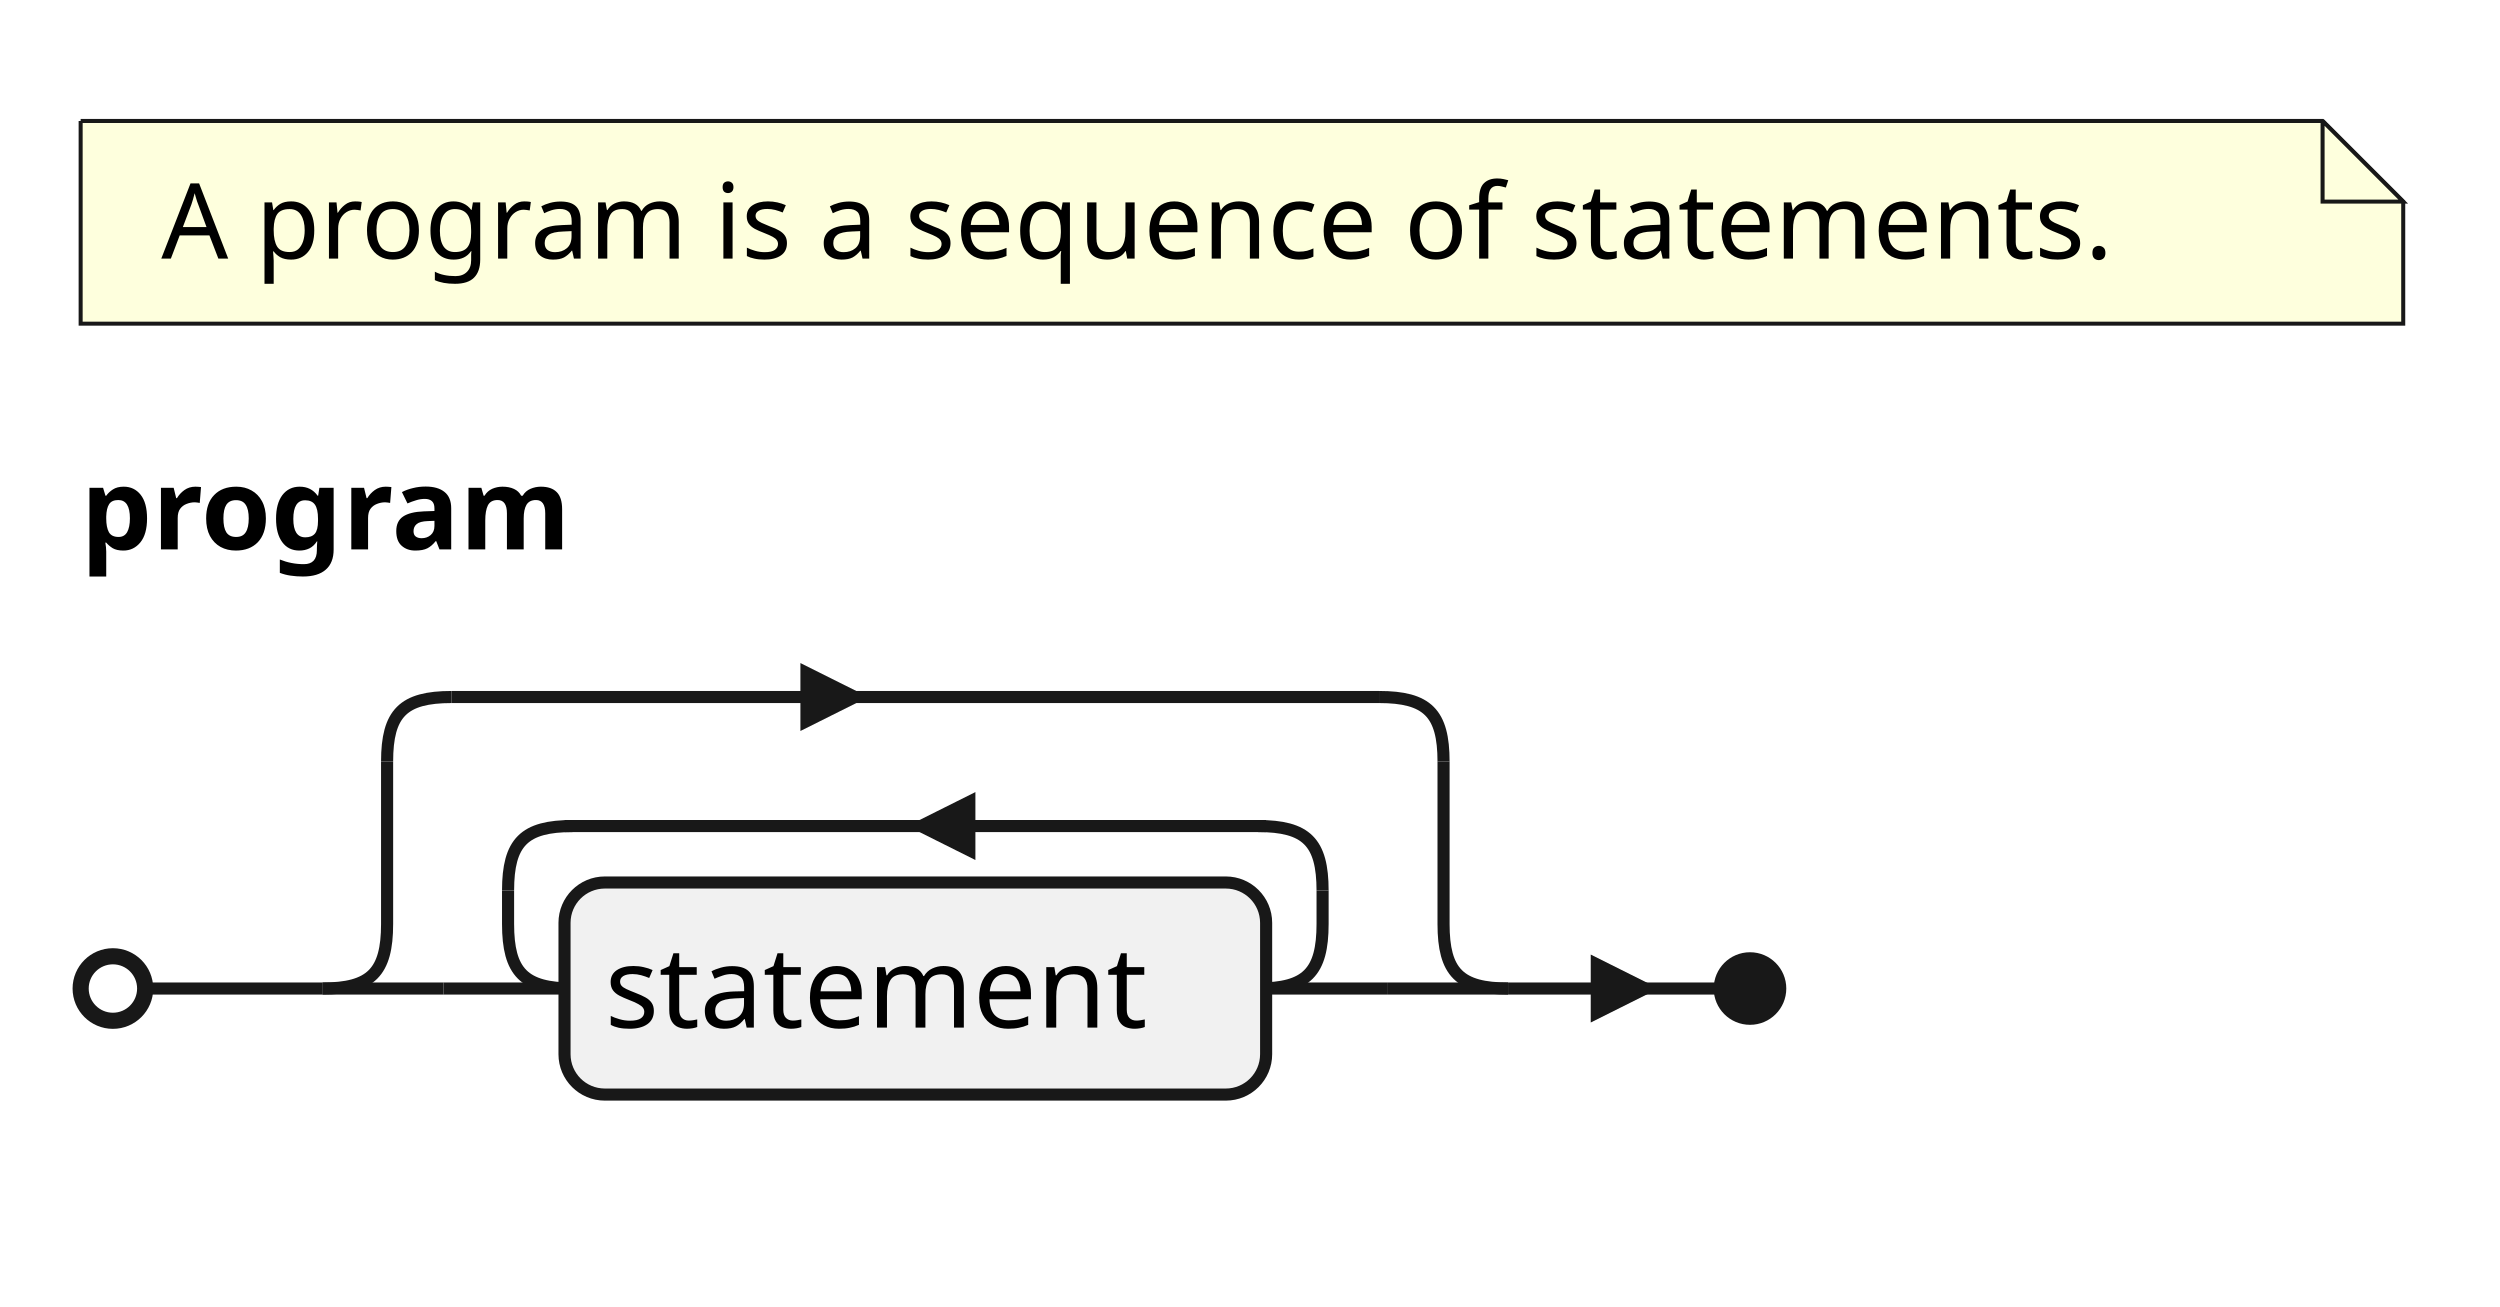
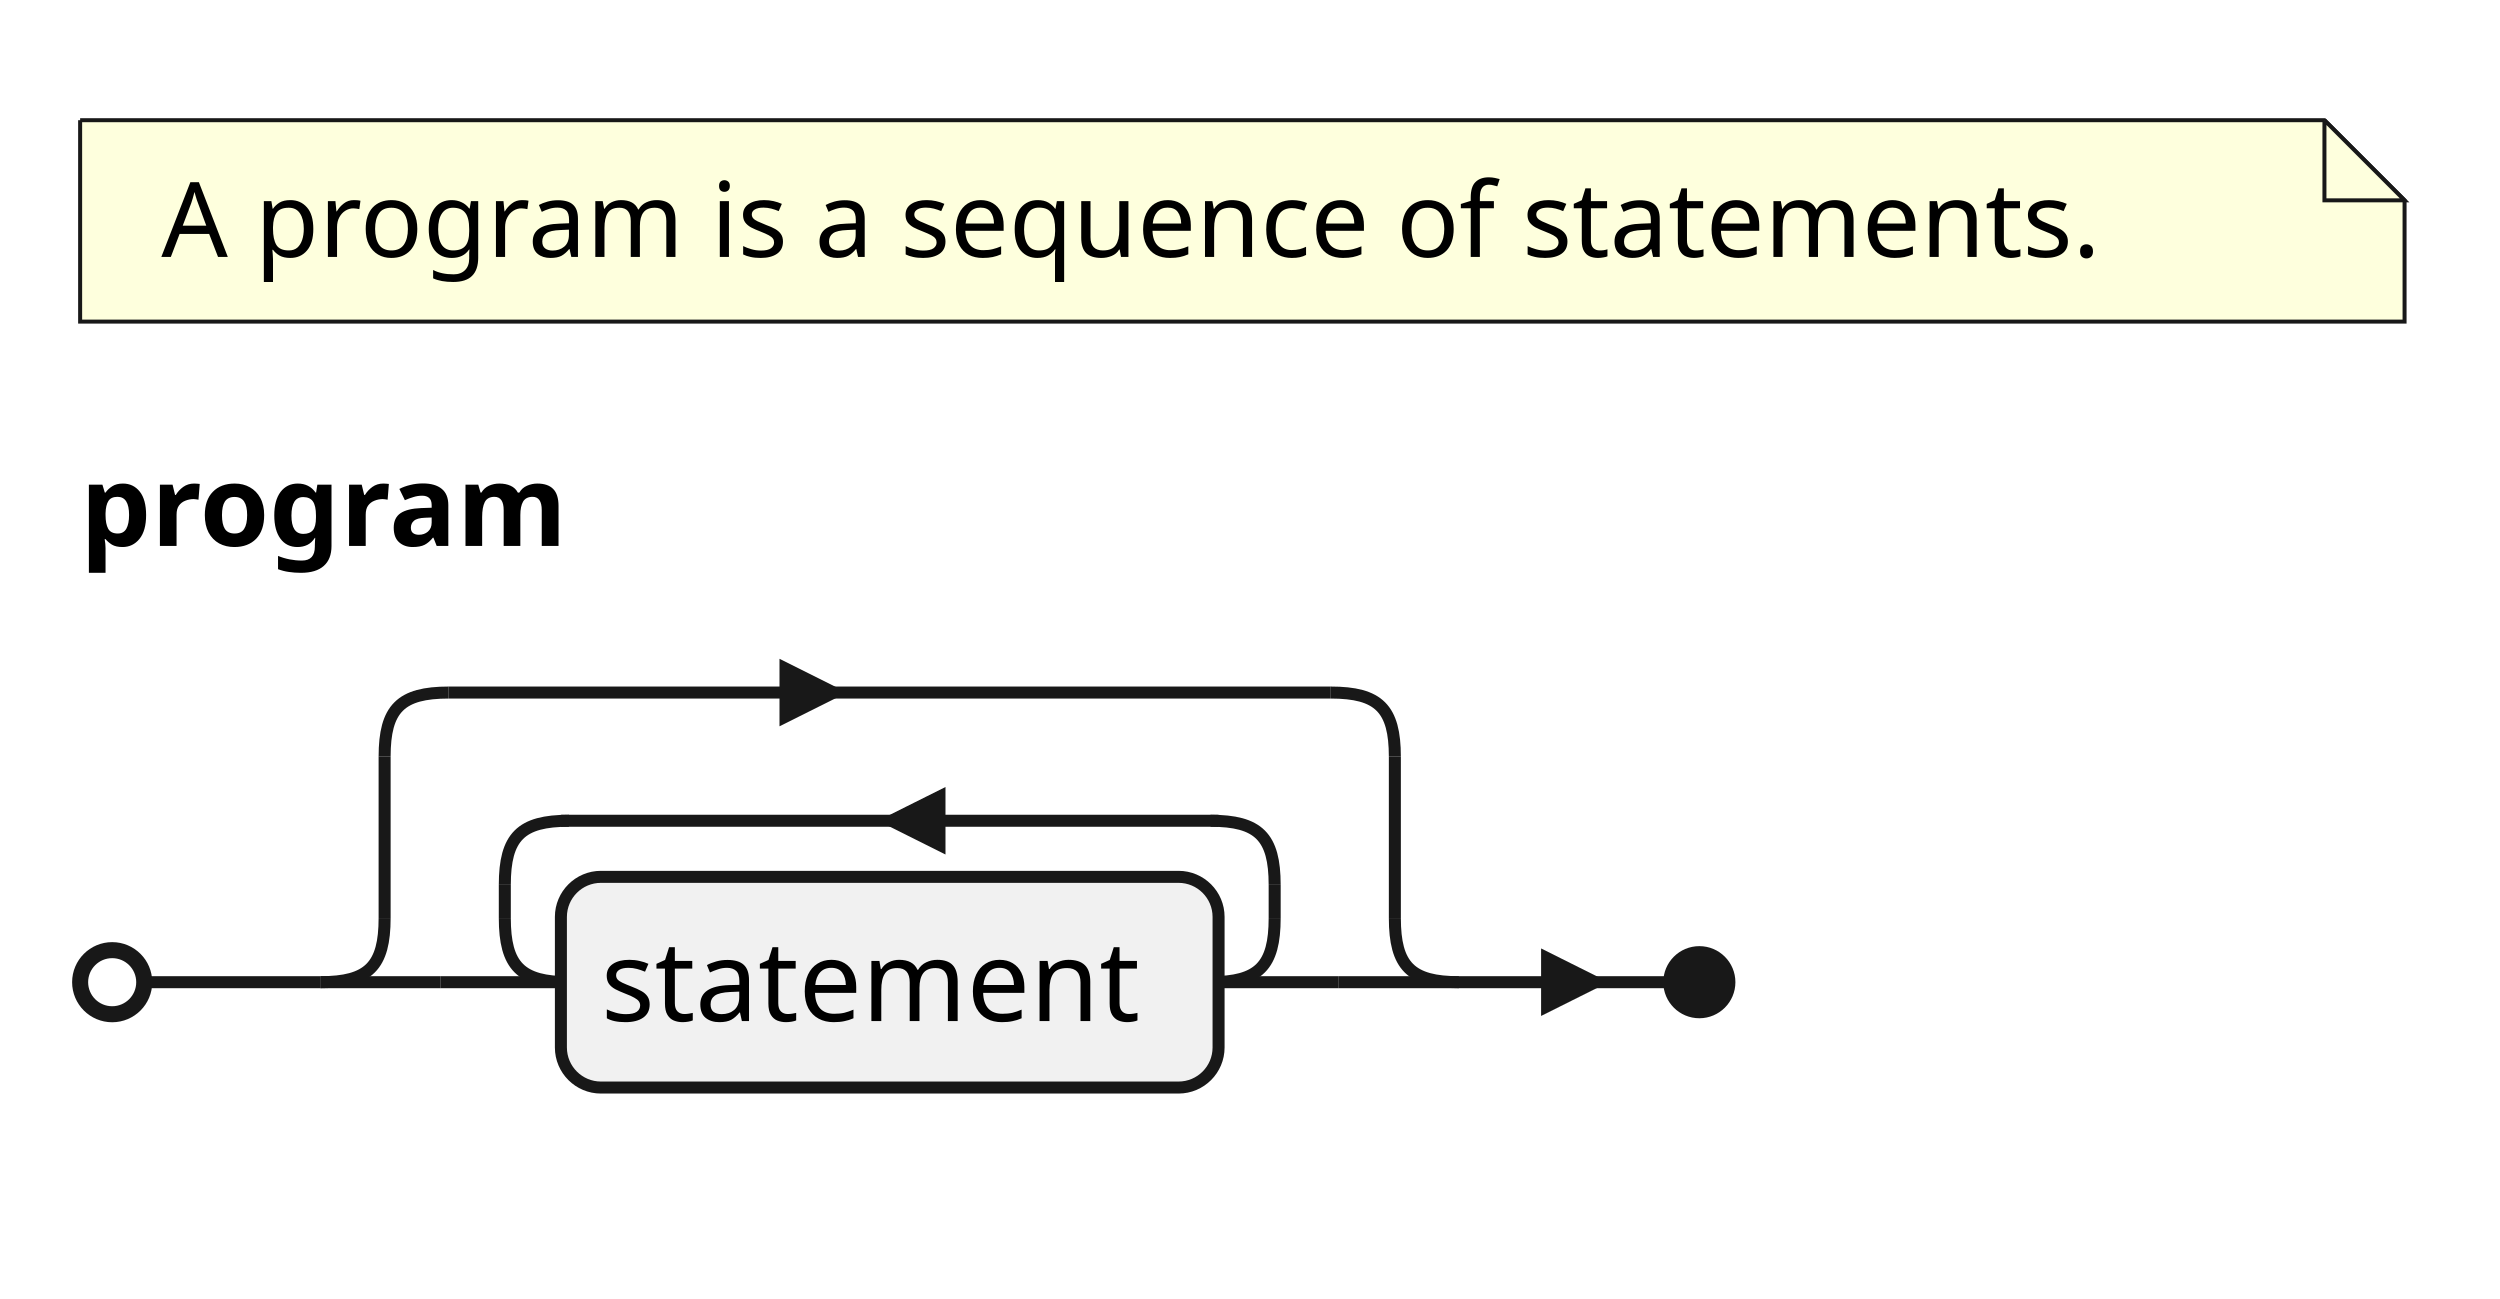
- <svg xmlns="http://www.w3.org/2000/svg" contentStyleType="text/css" height="162px" preserveAspectRatio="none" style="width:310px;height:162px;background:#FFFFFF;" version="1.1" viewBox="0 0 310 162" width="310px" zoomAndPan="magnify">
+ <svg xmlns="http://www.w3.org/2000/svg" contentStyleType="text/css" height="162px" preserveAspectRatio="none" style="width:312px;height:162px;background:#FFFFFF;" version="1.1" viewBox="0 0 312 162" width="312px" zoomAndPan="magnify">
  <defs />
  <g>
-     <path d="M10,15 L10,40.133 L298,40.133 L298,25 L288,15 L10,15 " fill="#FEFFDD" style="stroke:#181818;stroke-width:0.5;" />
-     <path d="M288,15 L288,25 L298,25 L288,15 " fill="#FEFFDD" style="stroke:#181818;stroke-width:0.5;" />
-     <text fill="#000000" font-family="sans-serif" font-size="13" lengthAdjust="spacing" textLength="259" x="20" y="32.067">A program is a sequence of statements.</text>
-     <text fill="#000000" font-family="sans-serif" font-size="14" font-weight="bold" lengthAdjust="spacing" textLength="69" x="10" y="68.128">program</text>
+     <path d="M10,15 L10,40.133 L300.09,40.133 L300.09,25 L290.09,15 L10,15 " fill="#FEFFDD" style="stroke:#181818;stroke-width:0.5;" />
+     <path d="M290.09,15 L290.09,25 L300.09,25 L290.09,15 " fill="#FEFFDD" style="stroke:#181818;stroke-width:0.5;" />
+     <text fill="#000000" font-family="sans-serif" font-size="13" lengthAdjust="spacing" textLength="260.825" x="20.132" y="32.067">A program is a sequence of statements.</text>
+     <text fill="#000000" font-family="sans-serif" font-size="14" font-weight="bold" lengthAdjust="spacing" textLength="67.505" x="10" y="68.128">program</text>
    <path d="M48,114.578 C48,120.578 46,122.578 40,122.578 " fill="none" style="stroke:#181818;stroke-width:1.5;" />
    <line style="stroke:#181818;stroke-width:1.5;" x1="48" x2="48" y1="94.43" y2="114.578" />
    <path d="M48,94.43 C48,88.43 50,86.43 56,86.43 " fill="none" style="stroke:#181818;stroke-width:1.5;" />
-     <line style="stroke:#181818;stroke-width:1.5;" x1="56" x2="171" y1="86.43" y2="86.43" />
-     <path d="M100,86.43 L100,83.43 L106,86.43 L100,89.43 L100,86.43 " fill="#181818" style="stroke:#181818;stroke-width:1.5;" />
-     <path d="M179,114.578 C179,120.578 181,122.578 187,122.578 " fill="none" style="stroke:#181818;stroke-width:1.5;" />
-     <line style="stroke:#181818;stroke-width:1.5;" x1="179" x2="179" y1="94.43" y2="114.578" />
-     <path d="M171,86.43 C177,86.43 179,88.43 179,94.43 " fill="none" style="stroke:#181818;stroke-width:1.5;" />
+     <line style="stroke:#181818;stroke-width:1.5;" x1="56" x2="166.078" y1="86.43" y2="86.43" />
+     <path d="M98.031,86.43 L98.031,83.43 L104.031,86.43 L98.031,89.43 L98.031,86.43 " fill="#181818" style="stroke:#181818;stroke-width:1.5;" />
+     <path d="M174.078,114.578 C174.078,120.578 176.078,122.578 182.078,122.578 " fill="none" style="stroke:#181818;stroke-width:1.5;" />
+     <line style="stroke:#181818;stroke-width:1.5;" x1="174.078" x2="174.078" y1="94.43" y2="114.578" />
+     <path d="M166.078,86.43 C172.078,86.43 174.078,88.43 174.078,94.43 " fill="none" style="stroke:#181818;stroke-width:1.5;" />
    <line style="stroke:#181818;stroke-width:1.5;" x1="40" x2="55" y1="122.578" y2="122.578" />
-     <line style="stroke:#181818;stroke-width:1.5;" x1="172" x2="187" y1="122.578" y2="122.578" />
+     <line style="stroke:#181818;stroke-width:1.5;" x1="167.078" x2="182.078" y1="122.578" y2="122.578" />
    <path d="M63,114.578 C63,120.578 65,122.578 71,122.578 " fill="none" style="stroke:#181818;stroke-width:1.5;" />
    <line style="stroke:#181818;stroke-width:1.5;" x1="63" x2="63" y1="110.43" y2="114.578" />
    <path d="M63,110.43 C63,104.43 65,102.43 71,102.43 " fill="none" style="stroke:#181818;stroke-width:1.5;" />
-     <line style="stroke:#181818;stroke-width:1.5;" x1="70" x2="157" y1="102.43" y2="102.43" />
-     <path d="M120.2,102.43 L120.2,99.43 L114.2,102.43 L120.2,105.43 L120.2,102.43 " fill="#181818" style="stroke:#181818;stroke-width:1.5;" />
-     <path d="M164,114.578 C164,120.578 162,122.578 156,122.578 " fill="none" style="stroke:#181818;stroke-width:1.5;" />
-     <line style="stroke:#181818;stroke-width:1.5;" x1="164" x2="164" y1="110.43" y2="114.578" />
-     <path d="M156,102.43 C162,102.43 164,104.43 164,110.43 " fill="none" style="stroke:#181818;stroke-width:1.5;" />
+     <line style="stroke:#181818;stroke-width:1.5;" x1="70" x2="152.078" y1="102.43" y2="102.43" />
+     <path d="M117.247,102.43 L117.247,99.43 L111.247,102.43 L117.247,105.43 L117.247,102.43 " fill="#181818" style="stroke:#181818;stroke-width:1.5;" />
+     <path d="M159.078,114.578 C159.078,120.578 157.078,122.578 151.078,122.578 " fill="none" style="stroke:#181818;stroke-width:1.5;" />
+     <line style="stroke:#181818;stroke-width:1.5;" x1="159.078" x2="159.078" y1="110.43" y2="114.578" />
+     <path d="M151.078,102.43 C157.078,102.43 159.078,104.43 159.078,110.43 " fill="none" style="stroke:#181818;stroke-width:1.5;" />
    <line style="stroke:#181818;stroke-width:1.5;" x1="55" x2="70" y1="122.578" y2="122.578" />
-     <line style="stroke:#181818;stroke-width:1.5;" x1="157" x2="172" y1="122.578" y2="122.578" />
-     <rect fill="#F1F1F1" height="26.297" rx="5" ry="5" style="stroke:#181818;stroke-width:1.5;" width="87" x="70" y="109.43" />
-     <text fill="#000000" font-family="sans-serif" font-size="14" lengthAdjust="spacing" textLength="77" x="75" y="127.425">statement</text>
+     <line style="stroke:#181818;stroke-width:1.5;" x1="152.078" x2="167.078" y1="122.578" y2="122.578" />
+     <rect fill="#F1F1F1" height="26.297" rx="5" ry="5" style="stroke:#181818;stroke-width:1.5;" width="82.078" x="70" y="109.43" />
+     <text fill="#000000" font-family="sans-serif" font-size="14" lengthAdjust="spacing" textLength="72.078" x="75" y="127.425">statement</text>
    <ellipse cx="14" cy="122.578" fill="none" rx="4" ry="4" style="stroke:#181818;stroke-width:2.0;" />
-     <ellipse cx="217" cy="122.578" fill="#181818" rx="4" ry="4" style="stroke:#181818;stroke-width:1.0;" />
+     <ellipse cx="212.078" cy="122.578" fill="#181818" rx="4" ry="4" style="stroke:#181818;stroke-width:1.0;" />
    <line style="stroke:#181818;stroke-width:1.5;" x1="18" x2="40" y1="122.578" y2="122.578" />
-     <line style="stroke:#181818;stroke-width:1.5;" x1="187" x2="213" y1="122.578" y2="122.578" />
-     <path d="M198,122.578 L198,119.578 L204,122.578 L198,125.578 L198,122.578 " fill="#181818" style="stroke:#181818;stroke-width:1.5;" />
+     <line style="stroke:#181818;stroke-width:1.5;" x1="182.078" x2="208.078" y1="122.578" y2="122.578" />
+     <path d="M193.078,122.578 L193.078,119.578 L199.078,122.578 L193.078,125.578 L193.078,122.578 " fill="#181818" style="stroke:#181818;stroke-width:1.5;" />
  </g>
</svg>
